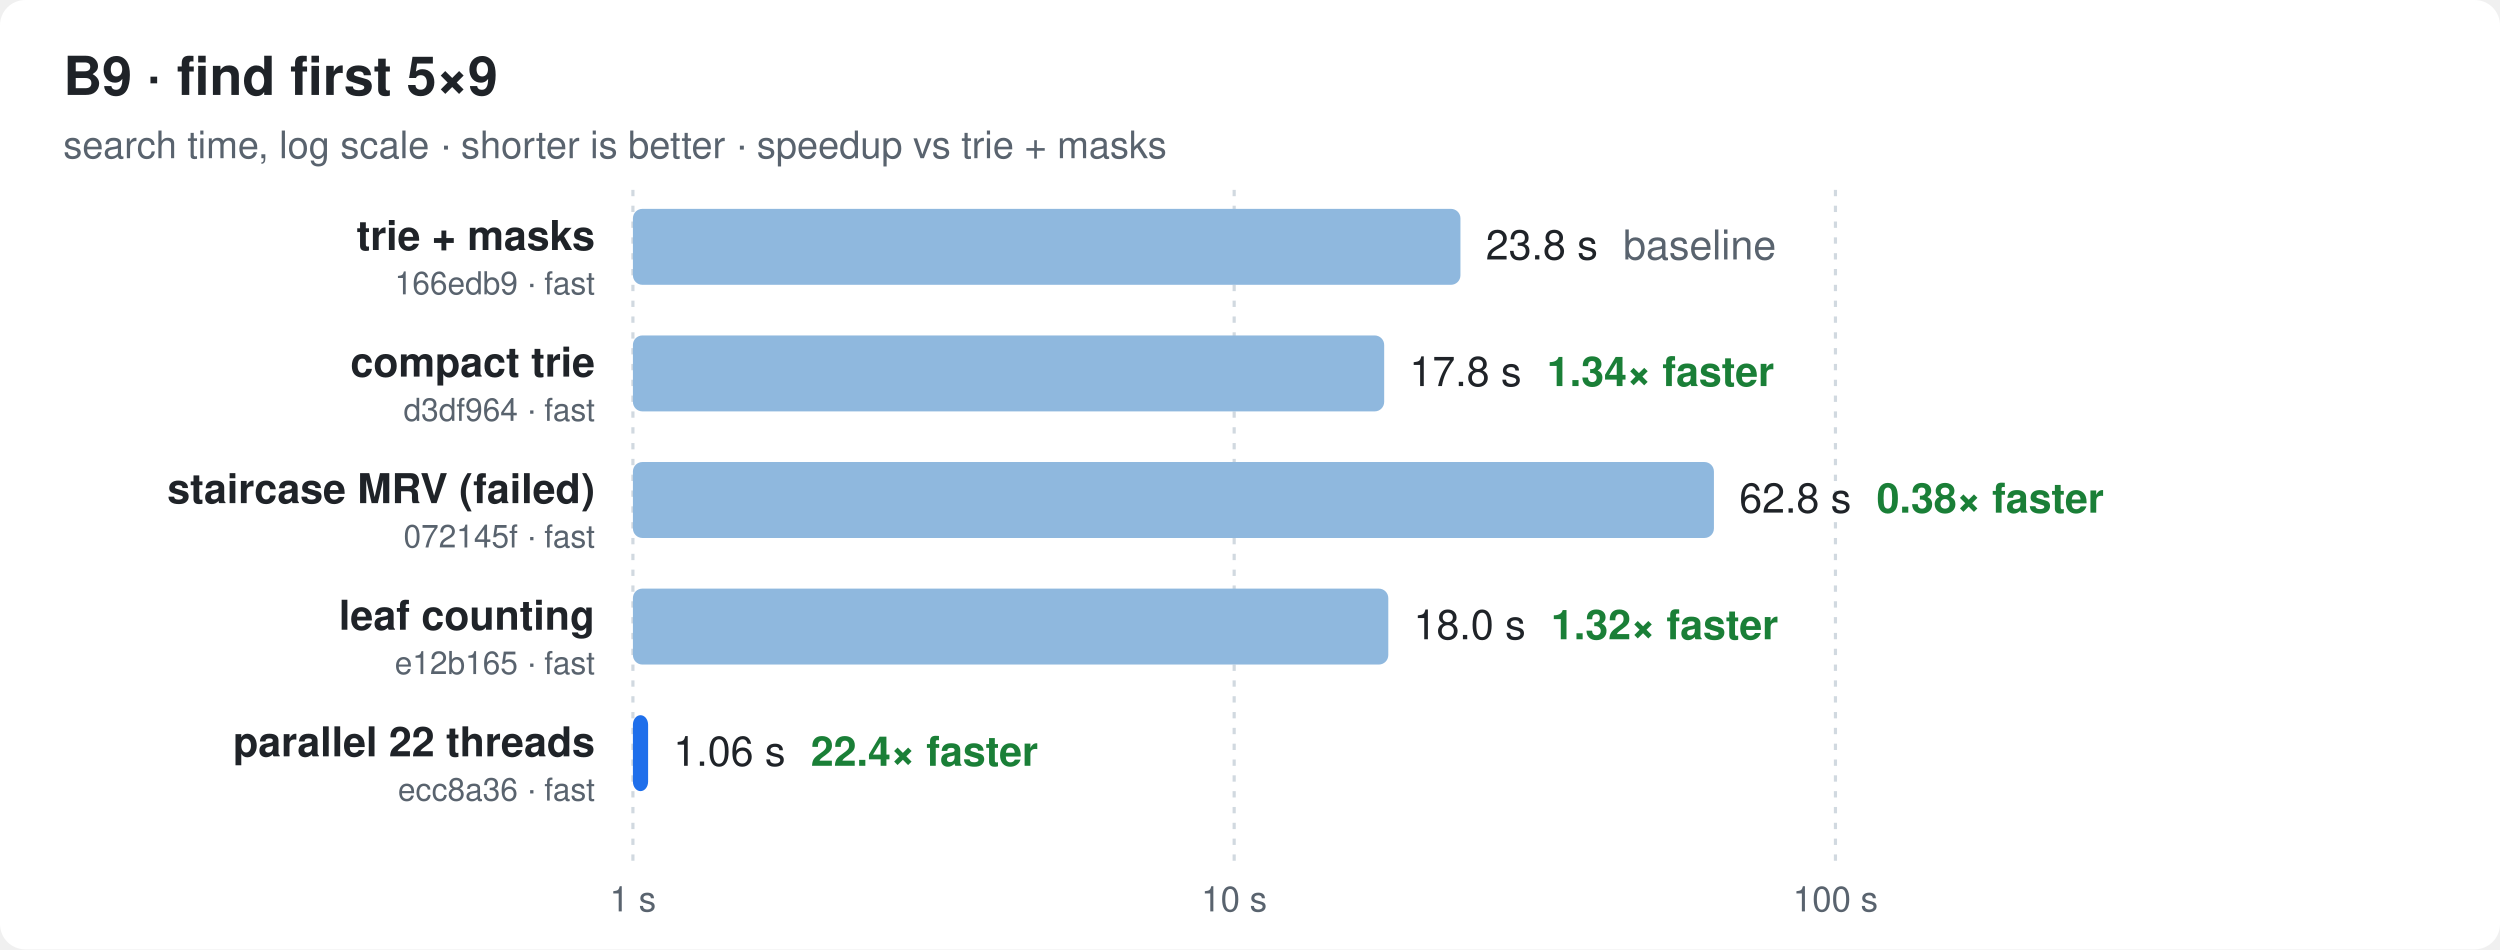
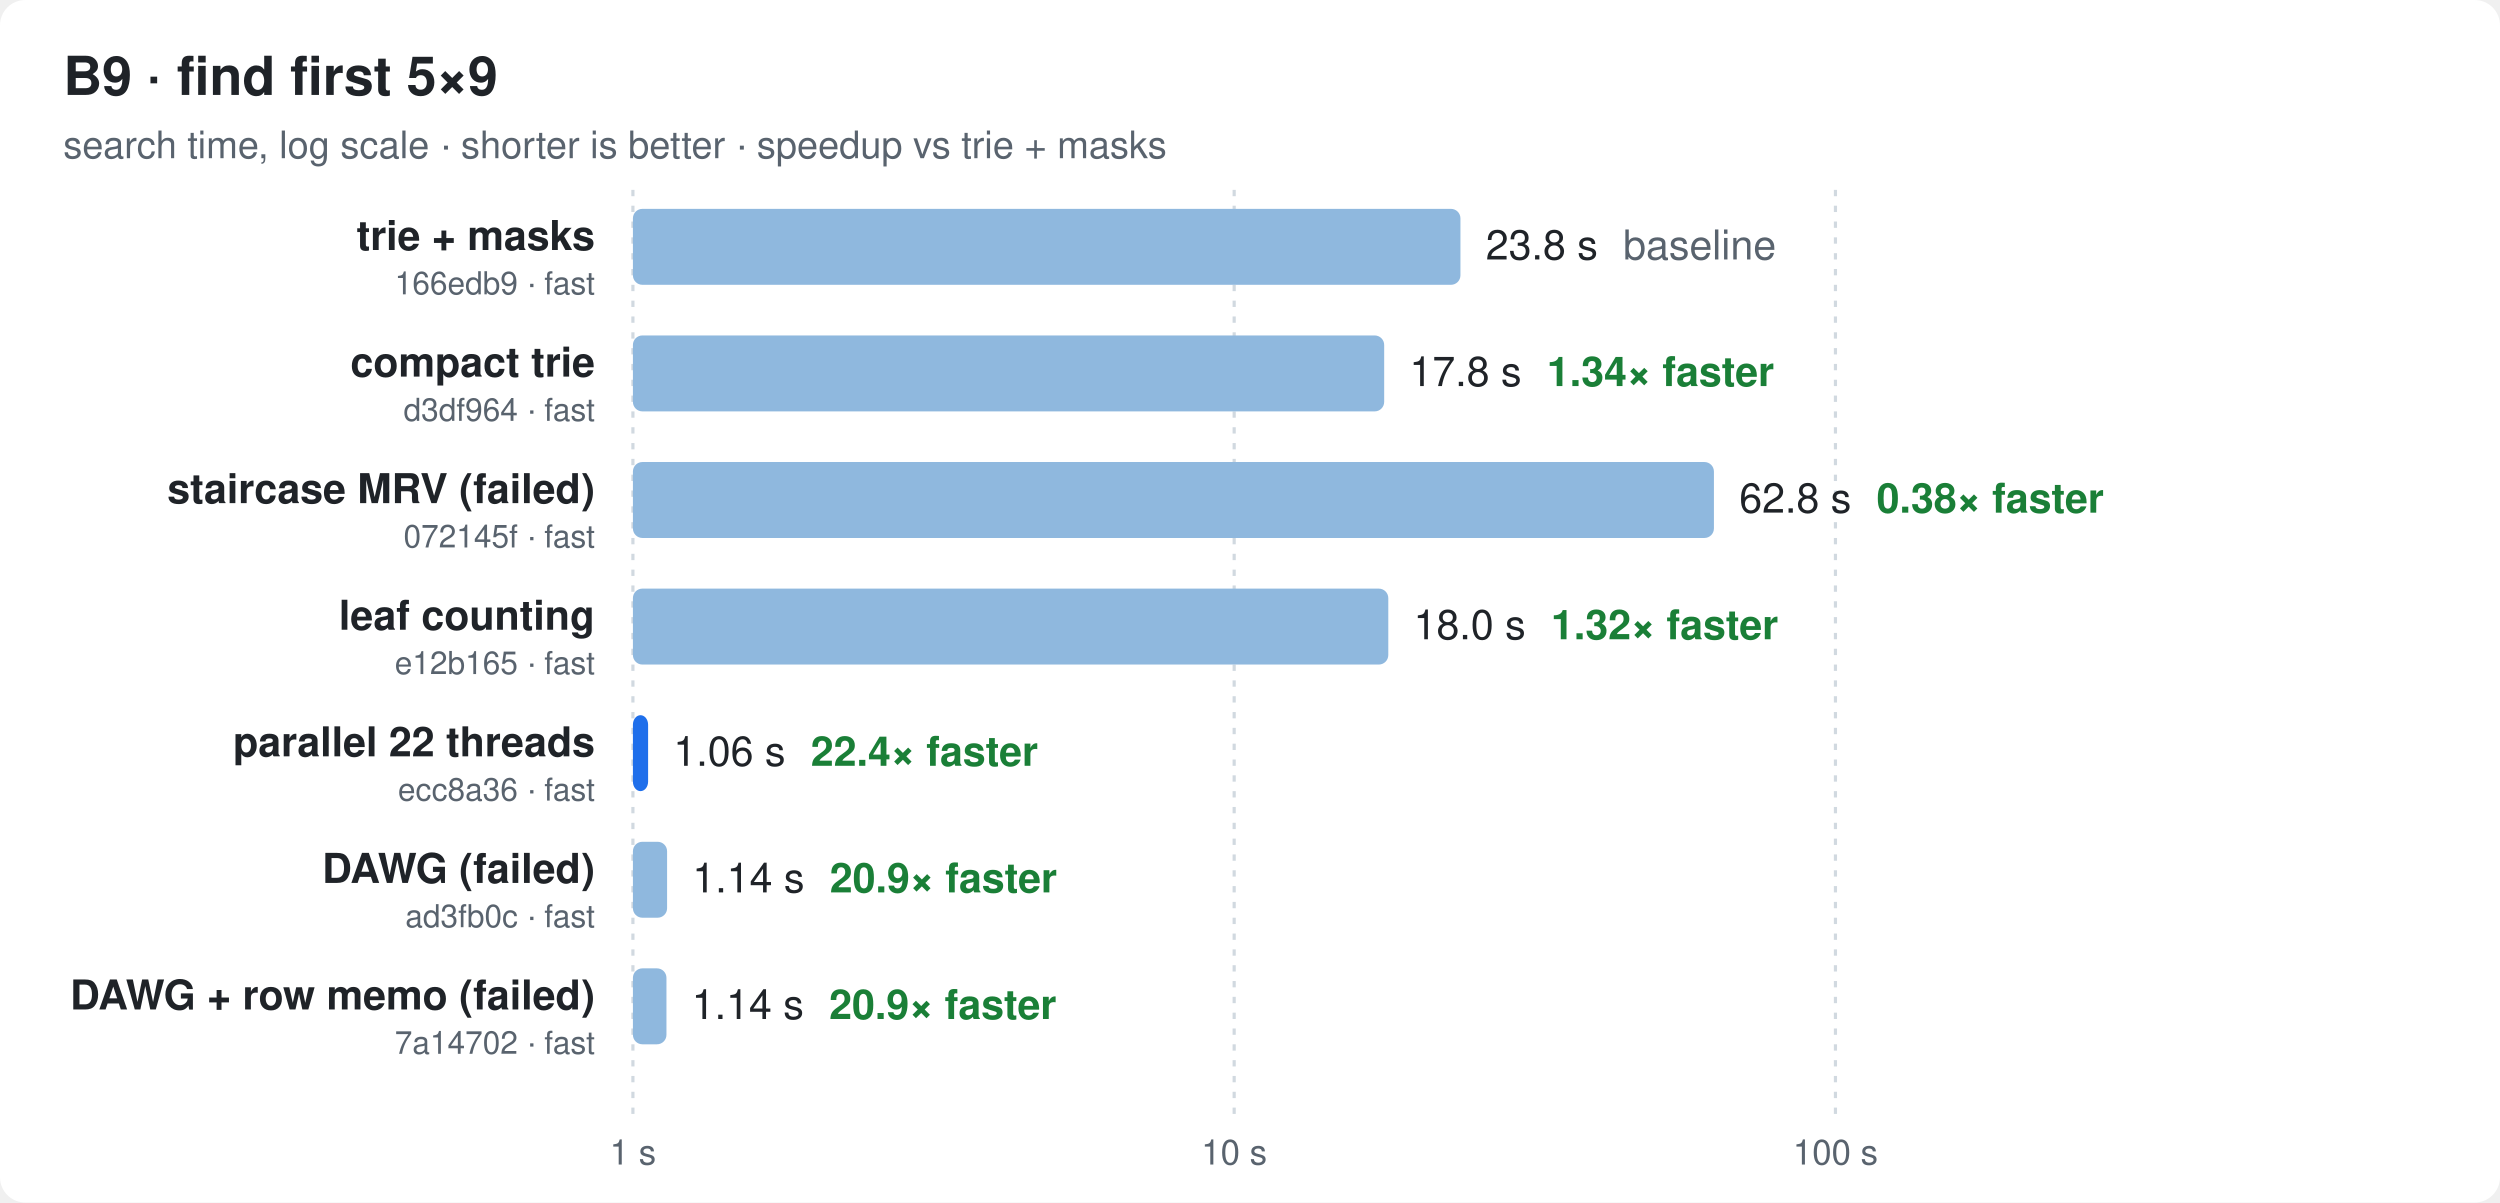
- <svg xmlns="http://www.w3.org/2000/svg" width="790" height="300" viewBox="0 0 790 300" font-family="ui-sans-serif,-apple-system,Segoe UI,Helvetica,Arial,sans-serif">
+ <svg xmlns="http://www.w3.org/2000/svg" width="790" height="380" viewBox="0 0 790 380" font-family="ui-sans-serif,-apple-system,Segoe UI,Helvetica,Arial,sans-serif">
  <style>
  .bg{fill:#ffffff} .t{fill:#1f2328} .m{fill:#59636e} .g{stroke:#d1d9e0}
  .bar{fill:#8fb8de} .best{fill:#1f6feb} .x{fill:#1a7f37;font-weight:600}
  @media (prefers-color-scheme: dark){
    .bg{fill:#0d1117} .t{fill:#e6edf3} .m{fill:#9198a1} .g{stroke:#30363d}
    .bar{fill:#2f5f8f} .best{fill:#4493f8} .x{fill:#3fb950}
  }
</style>
-   <rect class="bg" width="790" height="300" rx="8" />
+   <rect class="bg" width="790" height="380" rx="8" />
  <text class="t" x="20" y="30" font-size="17" font-weight="700">B9 · find first 5×9</text>
  <text class="m" x="20" y="50" font-size="12">search time, log scale · shorter is better · speedup vs trie + masks</text>
-   <line class="g" x1="200.0" x2="200.0" y1="60" y2="272" stroke-dasharray="2 3" />
-   <text class="m" x="200.0" y="288" font-size="11" text-anchor="middle">1 s</text>
-   <line class="g" x1="390.0" x2="390.0" y1="60" y2="272" stroke-dasharray="2 3" />
-   <text class="m" x="390.0" y="288" font-size="11" text-anchor="middle">10 s</text>
-   <line class="g" x1="580.0" x2="580.0" y1="60" y2="272" stroke-dasharray="2 3" />
-   <text class="m" x="580.0" y="288" font-size="11" text-anchor="middle">100 s</text>
+   <line class="g" x1="200.0" x2="200.0" y1="60" y2="352" stroke-dasharray="2 3" />
+   <text class="m" x="200.0" y="368" font-size="11" text-anchor="middle">1 s</text>
+   <line class="g" x1="390.0" x2="390.0" y1="60" y2="352" stroke-dasharray="2 3" />
+   <text class="m" x="390.0" y="368" font-size="11" text-anchor="middle">10 s</text>
+   <line class="g" x1="580.0" x2="580.0" y1="60" y2="352" stroke-dasharray="2 3" />
+   <text class="m" x="580.0" y="368" font-size="11" text-anchor="middle">100 s</text>
  <text class="t" x="188" y="79.0" font-size="13" font-weight="600" text-anchor="end">trie + masks</text>
  <text class="m" x="188" y="93.0" font-size="10" text-anchor="end">166edb9 · fast</text>
  <rect class="bar" x="200" y="66" width="261.5" height="24" rx="3" />
  <text class="t" x="469.5" y="82.0" font-size="13">23.8 s<tspan class="m" dx="8">baseline</tspan>
  </text>
  <text class="t" x="188" y="119.0" font-size="13" font-weight="600" text-anchor="end">compact trie</text>
  <text class="m" x="188" y="133.0" font-size="10" text-anchor="end">d3df964 · fast</text>
  <rect class="bar" x="200" y="106" width="237.4" height="24" rx="3" />
  <text class="t" x="445.4" y="122.0" font-size="13">17.8 s<tspan class="x" dx="8">1.34× faster</tspan>
  </text>
  <text class="t" x="188" y="159.0" font-size="13" font-weight="600" text-anchor="end">staircase MRV (failed)</text>
  <text class="m" x="188" y="173.0" font-size="10" text-anchor="end">072145f · fast</text>
  <rect class="bar" x="200" y="146" width="341.6" height="24" rx="3" />
  <text class="t" x="549.6" y="162.0" font-size="13">62.8 s<tspan class="x" dx="8">0.38× faster</tspan>
  </text>
  <text class="t" x="188" y="199.0" font-size="13" font-weight="600" text-anchor="end">leaf counting</text>
  <text class="m" x="188" y="213.0" font-size="10" text-anchor="end">e12b165 · fast</text>
  <rect class="bar" x="200" y="186" width="238.7" height="24" rx="3" />
  <text class="t" x="446.7" y="202.0" font-size="13">18.0 s<tspan class="x" dx="8">1.32× faster</tspan>
  </text>
  <text class="t" x="188" y="239.0" font-size="13" font-weight="600" text-anchor="end">parallel 22 threads</text>
  <text class="m" x="188" y="253.0" font-size="10" text-anchor="end">ecc8a36 · fast</text>
  <rect class="best" x="200" y="226" width="4.8" height="24" rx="3" />
  <text class="t" x="212.8" y="242.0" font-size="13">1.06 s<tspan class="x" dx="8">22.4× faster</tspan>
  </text>
+   <text class="t" x="188" y="279.0" font-size="13" font-weight="600" text-anchor="end">DAWG (failed)</text>
+   <text class="m" x="188" y="293.0" font-size="10" text-anchor="end">ad3fb0c · fast</text>
+   <rect class="bar" x="200" y="266" width="10.8" height="24" rx="3" />
+   <text class="t" x="218.8" y="282.0" font-size="13">1.14 s<tspan class="x" dx="8">20.9× faster</tspan>
+   </text>
+   <text class="t" x="188" y="319.0" font-size="13" font-weight="600" text-anchor="end">DAWG + row memo (failed)</text>
+   <text class="m" x="188" y="333.0" font-size="10" text-anchor="end">7a14702 · fast</text>
+   <rect class="bar" x="200" y="306" width="10.6" height="24" rx="3" />
+   <text class="t" x="218.6" y="322.0" font-size="13">1.14 s<tspan class="x" dx="8">20.9× faster</tspan>
+   </text>
</svg>
